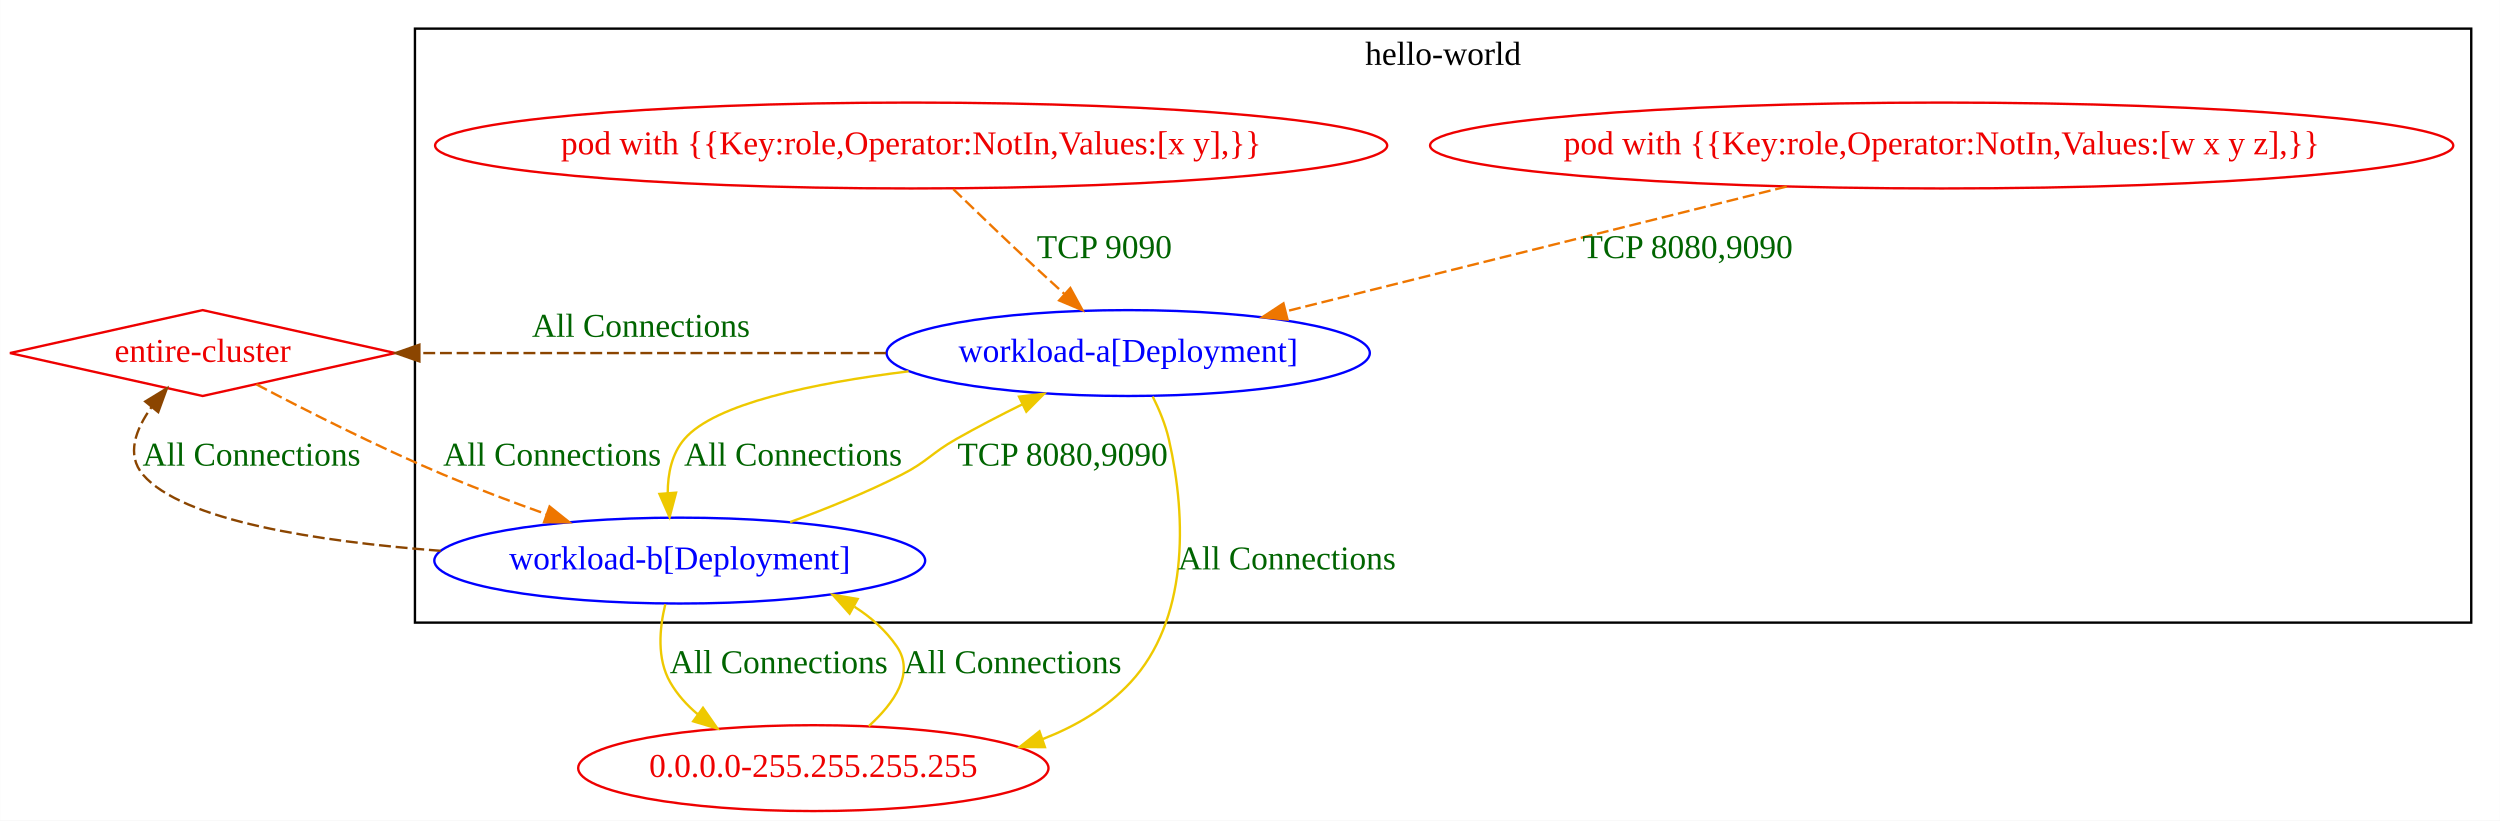
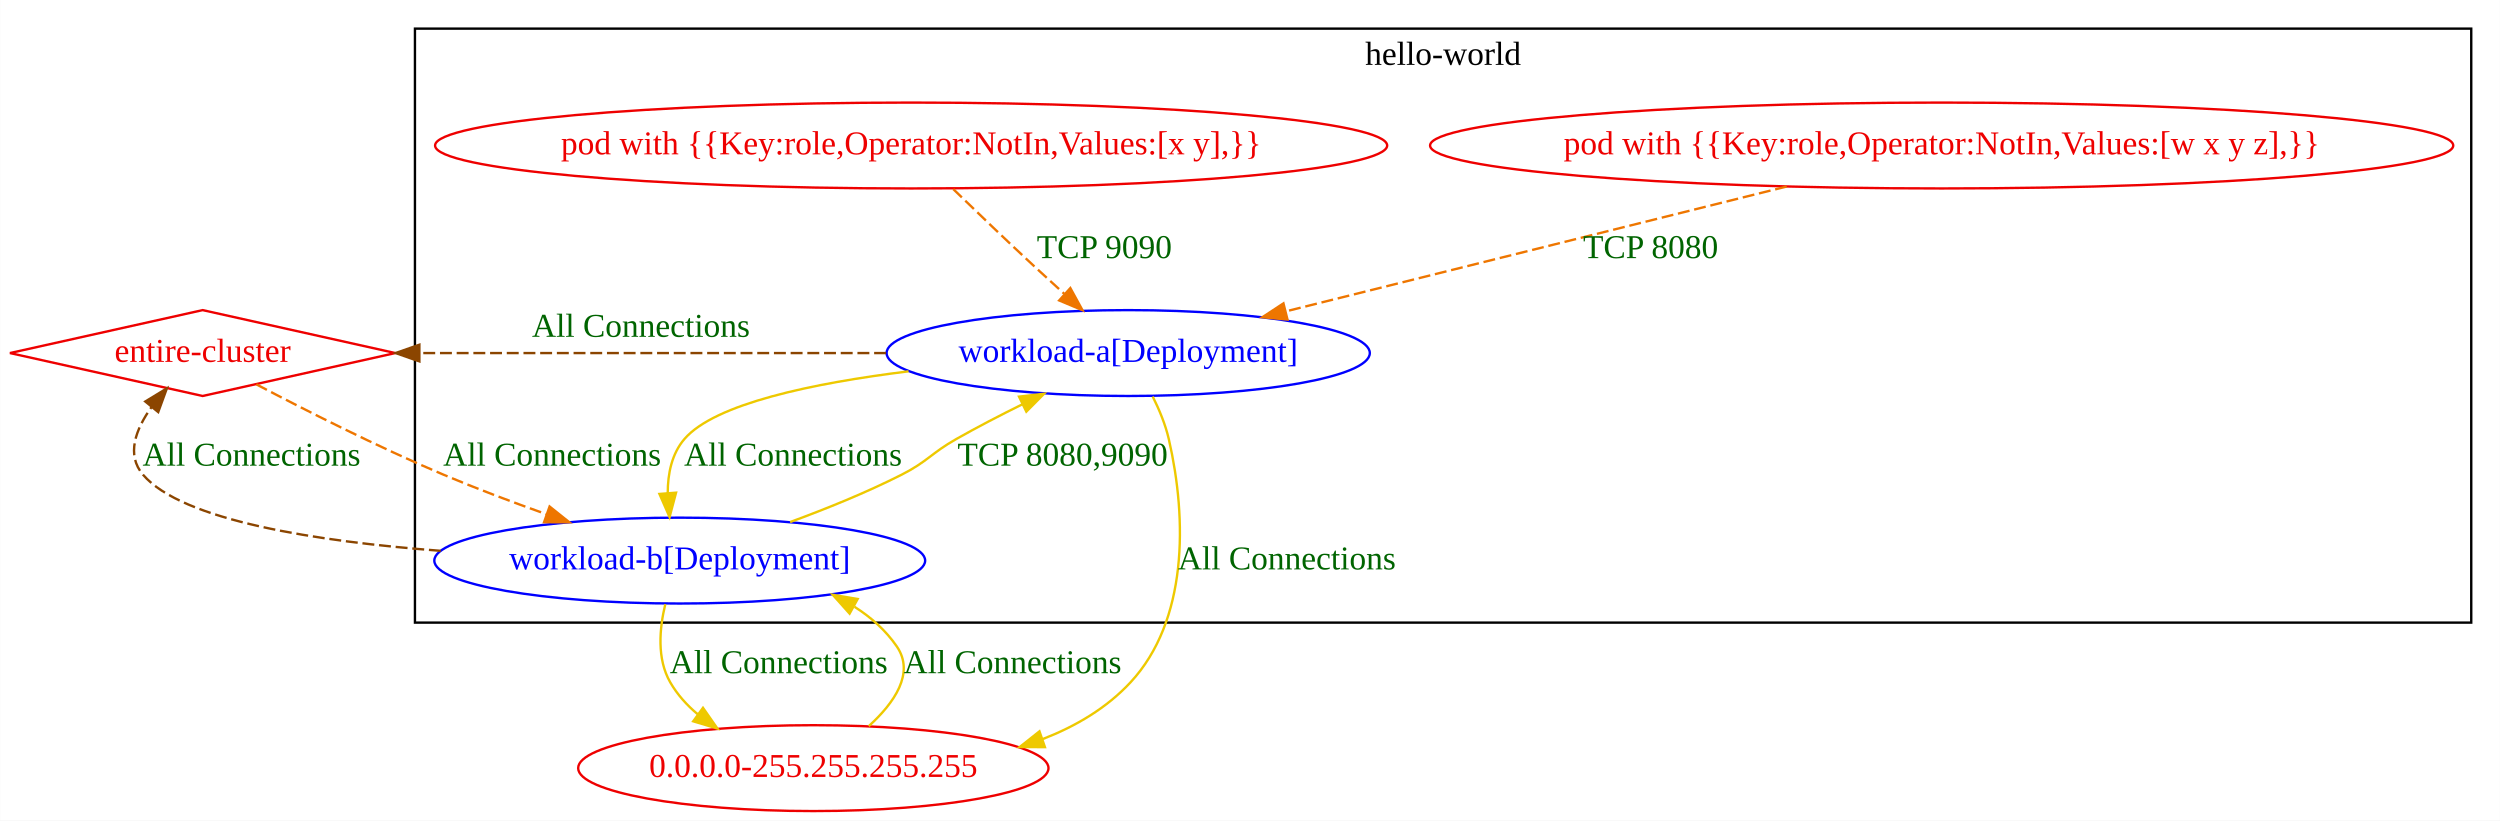
<svg xmlns="http://www.w3.org/2000/svg" width="1048pt" height="344pt" viewBox="0.00 0.00 1047.89 344.00">
  <g id="graph0" class="graph" transform="scale(1 1) rotate(0) translate(4 340)">
    <polygon fill="white" stroke="transparent" points="-4,4 -4,-340 1043.89,-340 1043.89,4 -4,4" />
    <g id="clust1" class="cluster">
      <polygon fill="none" stroke="black" points="169.89,-79 169.89,-328 1031.89,-328 1031.89,-79 169.89,-79" />
      <text text-anchor="middle" x="600.89" y="-312.8" font-family="Times New Roman,serif" font-size="14.00">hello-world</text>
    </g>
    <g id="node1" class="node">
      <ellipse fill="none" stroke="blue" cx="468.89" cy="-192" rx="101.28" ry="18" />
      <text text-anchor="middle" x="468.89" y="-188.3" font-family="Times New Roman,serif" font-size="14.00" fill="blue">workload-a[Deployment]</text>
    </g>
    <g id="node2" class="node">
      <ellipse fill="none" stroke="blue" cx="280.89" cy="-105" rx="102.88" ry="18" />
      <text text-anchor="middle" x="280.89" y="-101.3" font-family="Times New Roman,serif" font-size="14.00" fill="blue">workload-b[Deployment]</text>
    </g>
    <g id="edge5" class="edge">
      <path fill="none" stroke="#eec900" d="M376.82,-184.34C336.58,-179.36 295.64,-170.76 282.89,-156 277.54,-149.81 275.85,-141.4 275.86,-133.25" />
      <polygon fill="#eec900" stroke="#eec900" points="279.35,-133.48 276.63,-123.24 272.38,-132.94 279.35,-133.48" />
      <text text-anchor="middle" x="328.39" y="-144.8" font-family="Times New Roman,serif" font-size="14.00" fill="darkgreen">All Connections</text>
    </g>
    <g id="node5" class="node">
      <ellipse fill="none" stroke="#ee0000" cx="336.89" cy="-18" rx="98.58" ry="18" />
      <text text-anchor="middle" x="336.89" y="-14.3" font-family="Times New Roman,serif" font-size="14.00" fill="#ee0000">0.0.0.0-255.255.255.255</text>
    </g>
    <g id="edge3" class="edge">
      <path fill="none" stroke="#eec900" d="M479.16,-173.77C481.91,-168.28 484.49,-162.06 485.89,-156 493.75,-121.82 493.71,-79.69 469.89,-54 459.86,-43.19 446.93,-35.56 433.09,-30.2" />
      <polygon fill="#eec900" stroke="#eec900" points="433.98,-26.8 423.38,-26.84 431.69,-33.42 433.98,-26.8" />
      <text text-anchor="middle" x="535.39" y="-101.3" font-family="Times New Roman,serif" font-size="14.00" fill="darkgreen">All Connections</text>
    </g>
    <g id="node6" class="node">
      <polygon fill="none" stroke="#ee0000" points="80.89,-210 0.11,-192 80.89,-174 161.66,-192 80.89,-210" />
      <text text-anchor="middle" x="80.89" y="-188.3" font-family="Times New Roman,serif" font-size="14.00" fill="#ee0000">entire-cluster</text>
    </g>
    <g id="edge4" class="edge">
      <path fill="none" stroke="#8b4500" stroke-dasharray="5,2" d="M367.38,-192C306.87,-192 230.7,-192 172.11,-192" />
      <polygon fill="#8b4500" stroke="#8b4500" points="171.75,-188.5 161.75,-192 171.75,-195.5 171.75,-188.5" />
      <text text-anchor="middle" x="264.63" y="-198.8" font-family="Times New Roman,serif" font-size="14.00" fill="darkgreen">All Connections</text>
    </g>
    <g id="edge8" class="edge">
      <path fill="none" stroke="#eec900" d="M327.15,-121.15C342.34,-126.72 359.11,-133.52 373.89,-141 384.77,-146.52 386.27,-149.99 396.89,-156 405.68,-160.98 415.3,-165.96 424.55,-170.53" />
      <polygon fill="#eec900" stroke="#eec900" points="423.12,-173.73 433.64,-174.95 426.18,-167.43 423.12,-173.73" />
      <text text-anchor="middle" x="441.39" y="-144.8" font-family="Times New Roman,serif" font-size="14.00" fill="darkgreen">TCP 8080,9090</text>
    </g>
    <g id="edge6" class="edge">
      <path fill="none" stroke="#eec900" d="M274.84,-86.72C272.37,-76.56 271.25,-63.82 276.89,-54 279.85,-48.84 283.9,-44.37 288.5,-40.52" />
      <polygon fill="#eec900" stroke="#eec900" points="290.64,-43.29 296.69,-34.6 286.53,-37.62 290.64,-43.29" />
      <text text-anchor="middle" x="322.39" y="-57.8" font-family="Times New Roman,serif" font-size="14.00" fill="darkgreen">All Connections</text>
    </g>
    <g id="edge7" class="edge">
      <path fill="none" stroke="#8b4500" stroke-dasharray="5,2" d="M180.73,-109.09C128.59,-113.03 72.34,-121.78 55.89,-141 48.76,-149.32 52.78,-160.03 59.51,-169.4" />
      <polygon fill="#8b4500" stroke="#8b4500" points="56.85,-171.69 65.9,-177.2 62.27,-167.25 56.85,-171.69" />
      <text text-anchor="middle" x="101.39" y="-144.8" font-family="Times New Roman,serif" font-size="14.00" fill="darkgreen">All Connections</text>
    </g>
    <g id="node3" class="node">
      <ellipse fill="none" stroke="#ee0000" cx="809.89" cy="-279" rx="214.46" ry="18" />
      <text text-anchor="middle" x="809.89" y="-275.3" font-family="Times New Roman,serif" font-size="14.00" fill="#ee0000">pod with {{Key:role,Operator:NotIn,Values:[w x y z],}}</text>
    </g>
    <g id="edge9" class="edge">
      <path fill="none" stroke="#ee7600" stroke-dasharray="5,2" d="M744.94,-261.81C684.72,-246.8 595.53,-224.57 534.95,-209.47" />
      <polygon fill="#ee7600" stroke="#ee7600" points="535.66,-206.04 525.11,-207.01 533.97,-212.83 535.66,-206.04" />
-       <text text-anchor="middle" x="703.39" y="-231.8" font-family="Times New Roman,serif" font-size="14.00" fill="darkgreen">TCP 8080,9090</text>
+       <text text-anchor="middle" x="687.89" y="-231.8" font-family="Times New Roman,serif" font-size="14.00" fill="darkgreen">TCP 8080</text>
    </g>
    <g id="node4" class="node">
      <ellipse fill="none" stroke="#ee0000" cx="377.89" cy="-279" rx="199.56" ry="18" />
      <text text-anchor="middle" x="377.89" y="-275.3" font-family="Times New Roman,serif" font-size="14.00" fill="#ee0000">pod with {{Key:role,Operator:NotIn,Values:[x y],}}</text>
    </g>
    <g id="edge10" class="edge">
      <path fill="none" stroke="#ee7600" stroke-dasharray="5,2" d="M395.55,-260.72C405.55,-251.02 418.32,-238.74 429.89,-228 433.79,-224.38 437.94,-220.58 442.03,-216.88" />
      <polygon fill="#ee7600" stroke="#ee7600" points="444.63,-219.25 449.72,-209.96 439.95,-214.05 444.63,-219.25" />
      <text text-anchor="middle" x="458.89" y="-231.8" font-family="Times New Roman,serif" font-size="14.00" fill="darkgreen">TCP 9090</text>
    </g>
    <g id="edge1" class="edge">
      <path fill="none" stroke="#eec900" d="M360.14,-35.61C370.81,-45.32 379.56,-57.82 371.89,-69 367.24,-75.77 361.08,-81.23 354.16,-85.63" />
      <polygon fill="#eec900" stroke="#eec900" points="352.1,-82.77 345.03,-90.67 355.48,-88.9 352.1,-82.77" />
      <text text-anchor="middle" x="420.39" y="-57.8" font-family="Times New Roman,serif" font-size="14.00" fill="darkgreen">All Connections</text>
    </g>
    <g id="edge2" class="edge">
      <path fill="none" stroke="#ee7600" stroke-dasharray="5,2" d="M103.39,-178.89C123.62,-168.23 154.31,-152.65 181.89,-141 195.67,-135.18 210.78,-129.49 224.97,-124.45" />
      <polygon fill="#ee7600" stroke="#ee7600" points="226.33,-127.68 234.61,-121.07 224.01,-121.08 226.33,-127.68" />
      <text text-anchor="middle" x="227.39" y="-144.8" font-family="Times New Roman,serif" font-size="14.00" fill="darkgreen">All Connections</text>
    </g>
  </g>
</svg>
